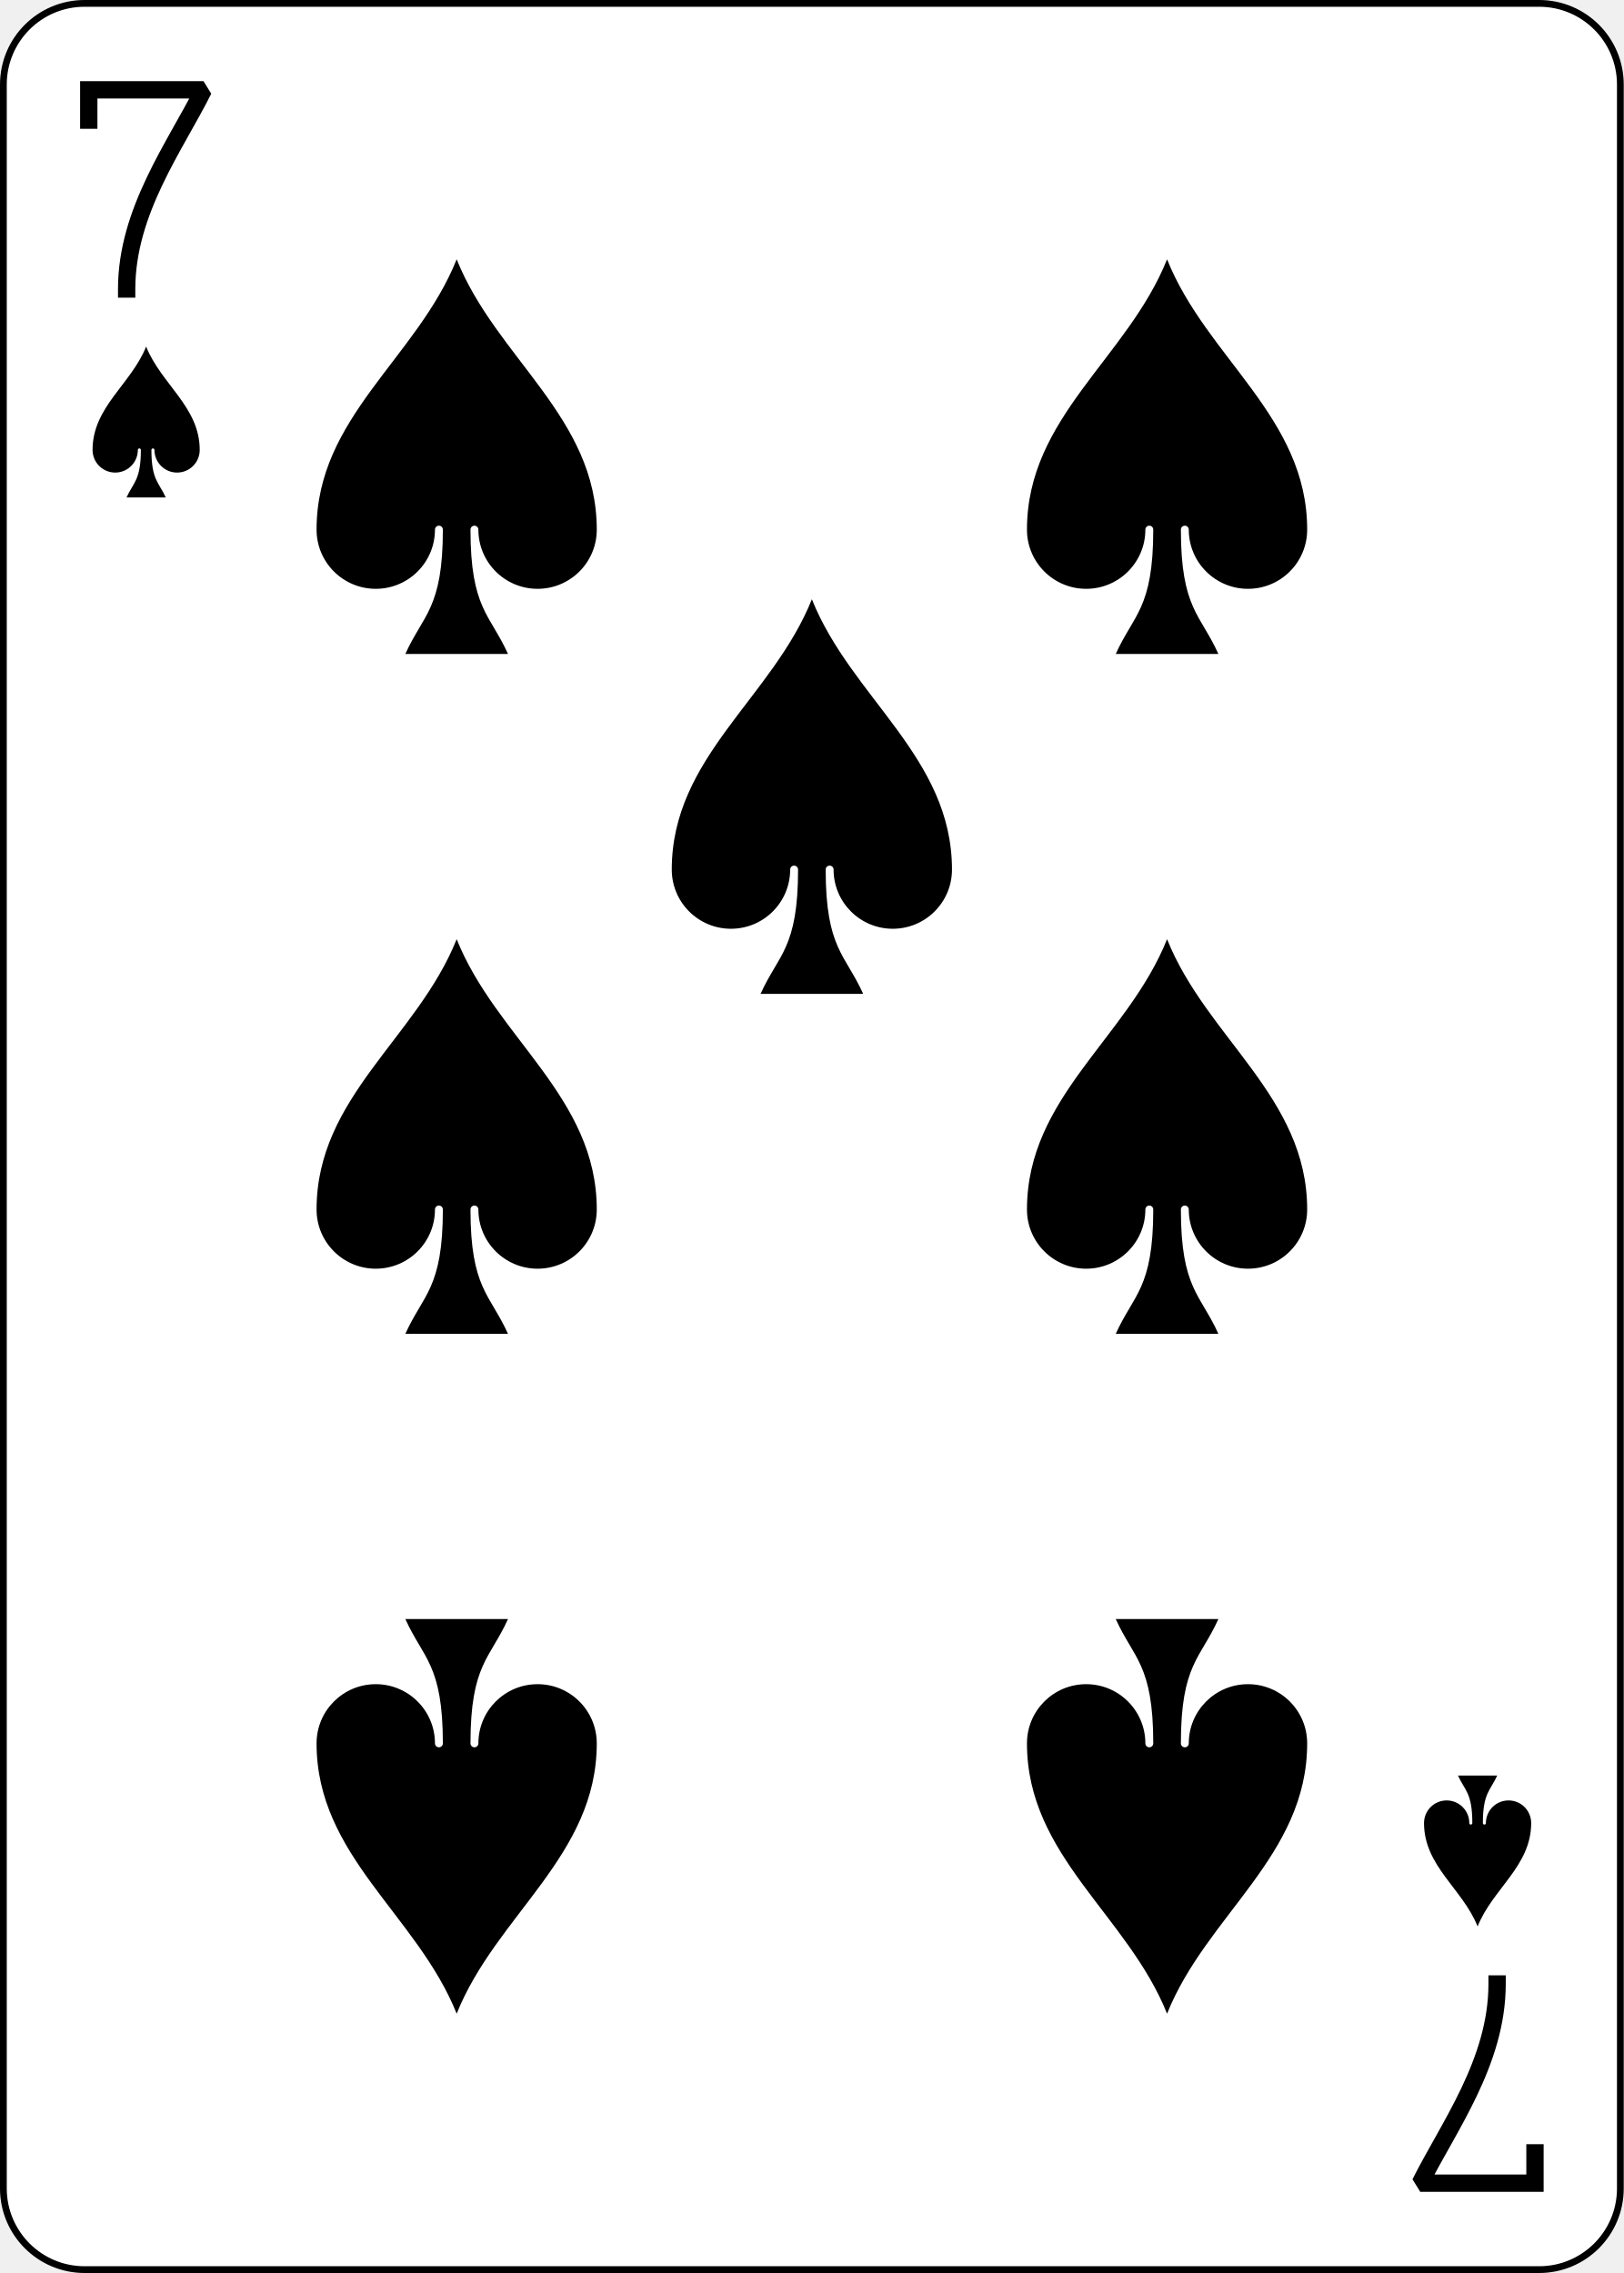
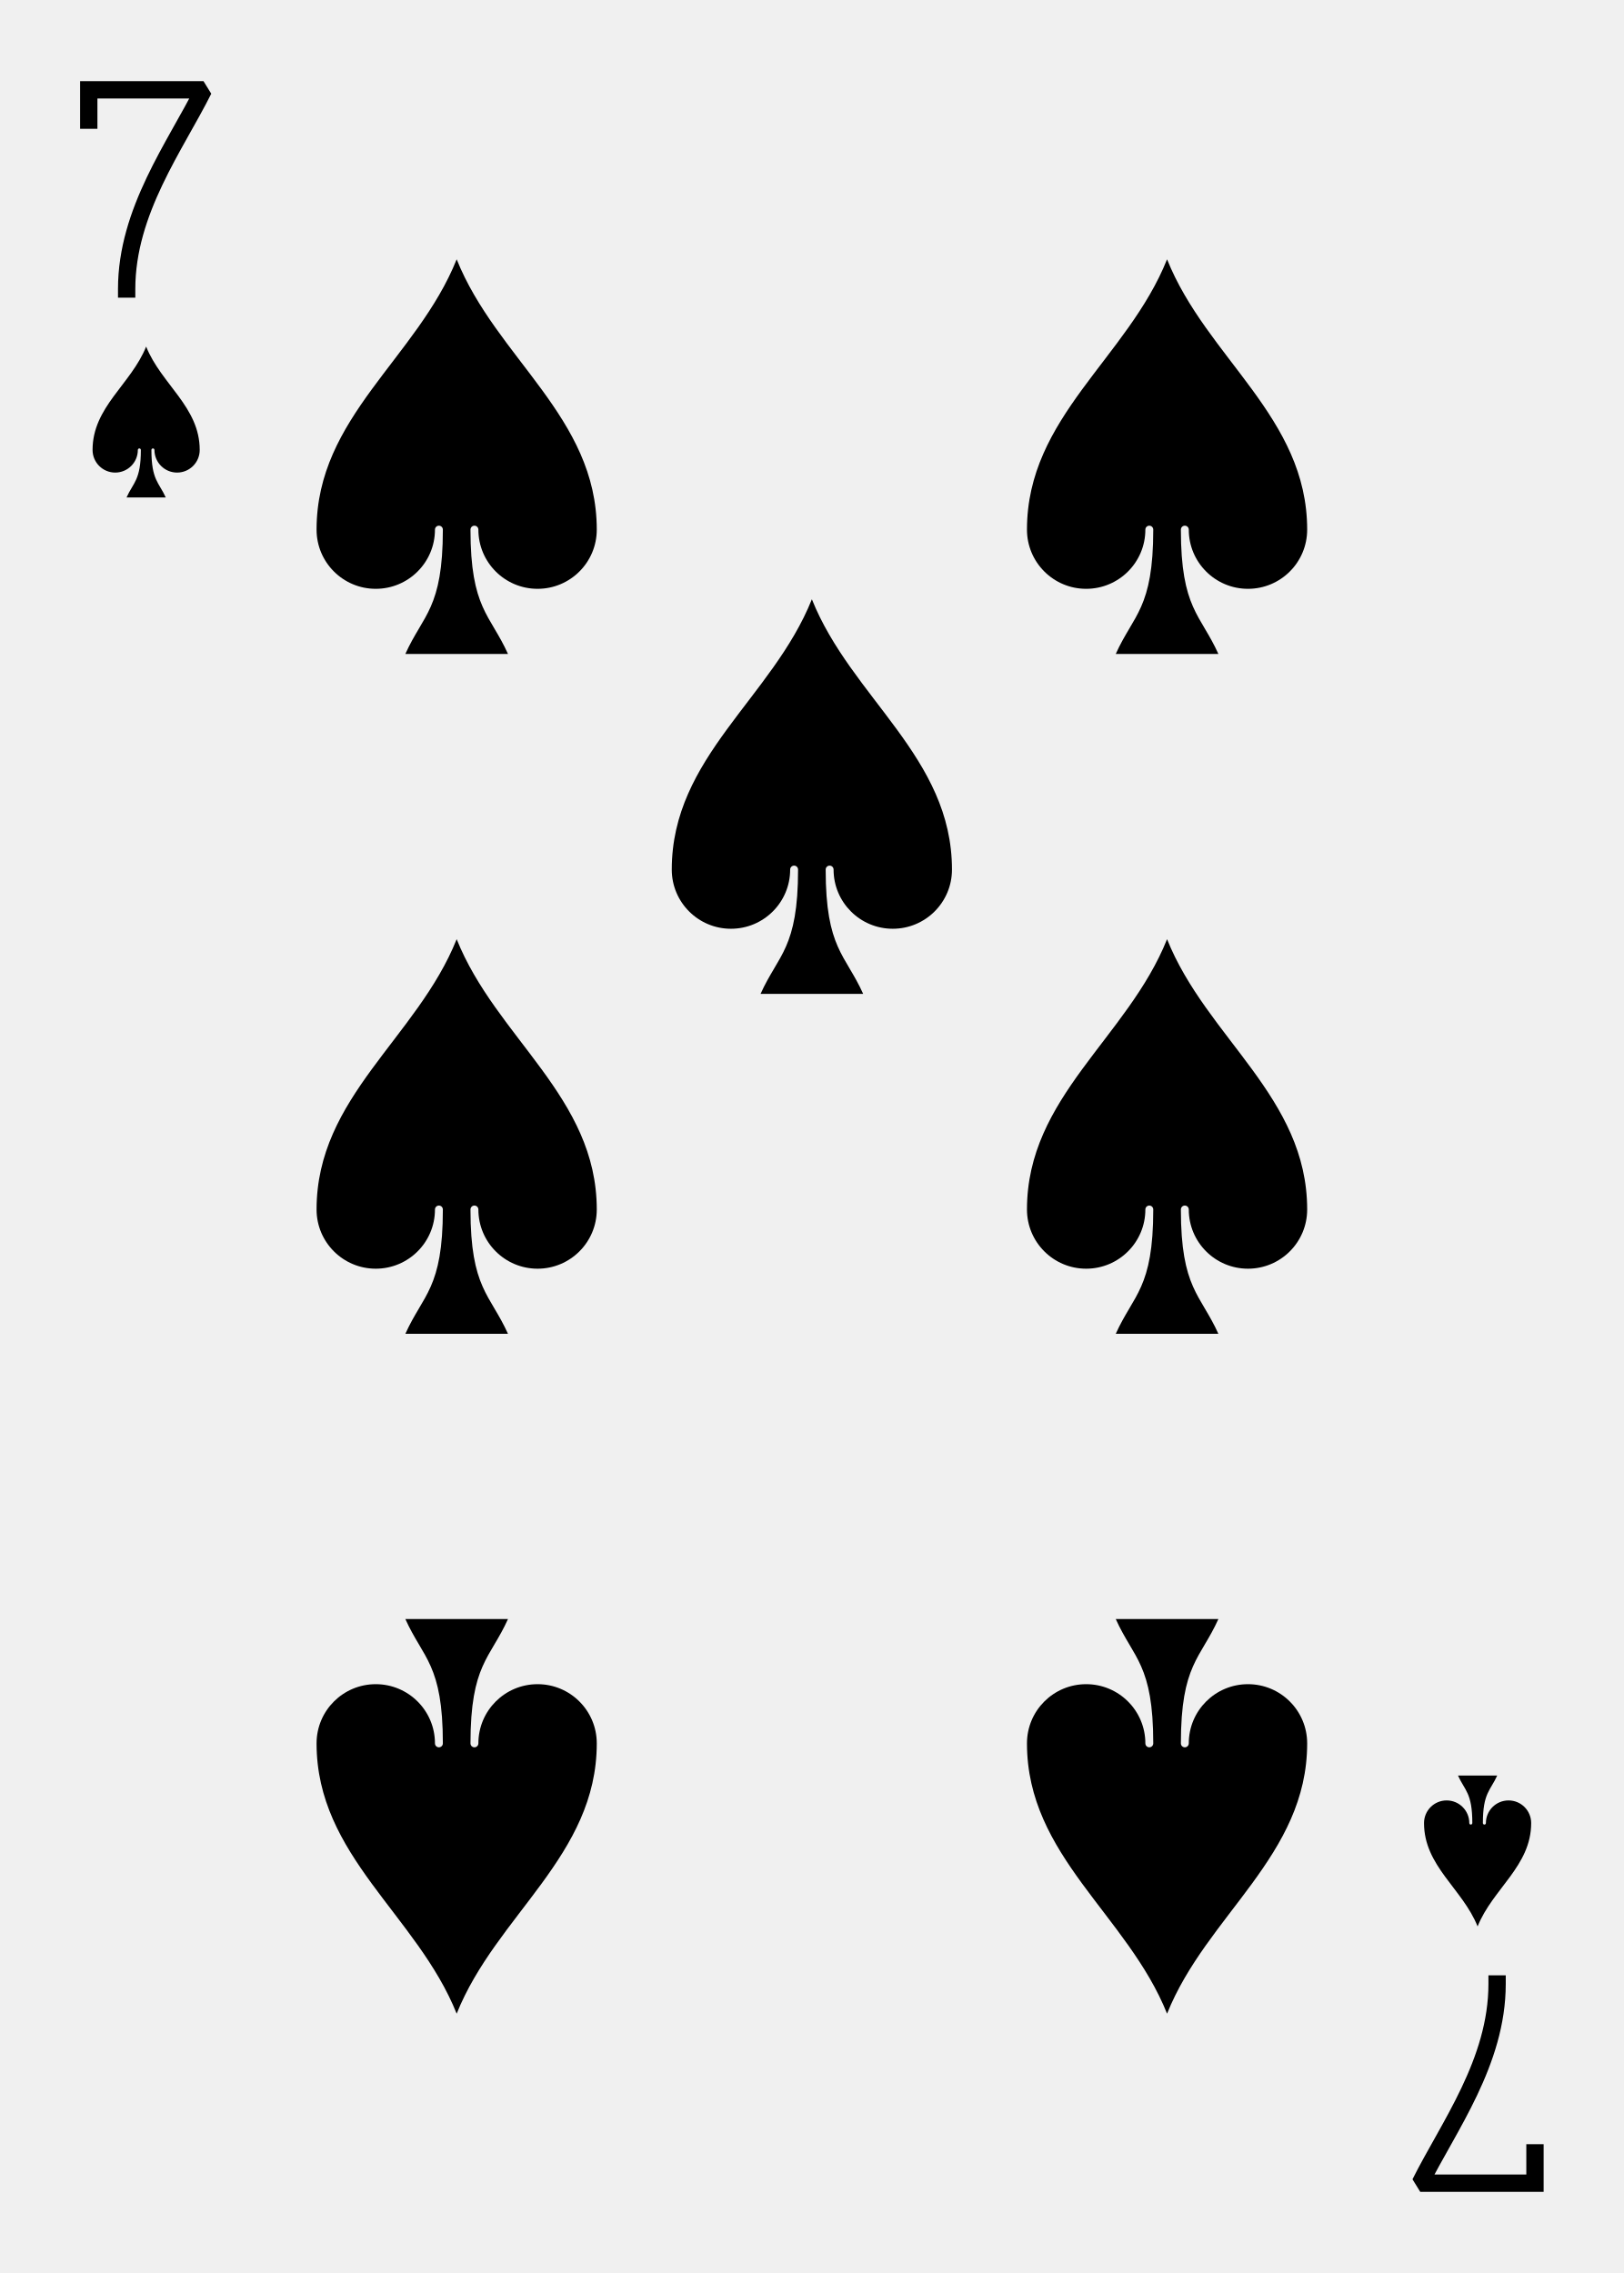
<svg xmlns="http://www.w3.org/2000/svg" xmlns:xlink="http://www.w3.org/1999/xlink" width="2.5in" height="3.5in" viewBox="-120 -168 240 336" preserveAspectRatio="none" class="card" face="7S">
  <symbol id="S7" viewBox="-500 -500 1000 1000" preserveAspectRatio="xMinYMid">
    <path d="M-265 -320L-265 -460L265 -460C135 -200 -90 100 -90 460" stroke="black" stroke-width="80" stroke-linecap="square" stroke-miterlimit="1.5" fill="none" />
  </symbol>
  <symbol id="S" viewBox="-600 -600 1200 1200" preserveAspectRatio="xMinYMid">
    <path d="M0 -500C100 -250 355 -100 355 185A150 150 0 0 1 55 185A10 10 0 0 0 35 185C35 385 85 400 130 500L-130 500C-85 400 -35 385 -35 185A10 10 0 0 0 -55 185A150 150 0 0 1 -355 185C-355 -100 -100 -250 0 -500Z" fill="black" />
  </symbol>
-   <rect width="239" height="335" x="-119.5" y="-167.5" rx="12" ry="12" fill="white" stroke="black" />
  <use xlink:href="#S" height="70" width="70" x="-87.501" y="-35" />
  <use xlink:href="#S" height="70" width="70" x="17.501" y="-35" />
  <use xlink:href="#S" height="70" width="70" x="-35" y="-85.25" />
  <use xlink:href="#S7" height="32" width="32" x="-114.4" y="-156" />
  <use xlink:href="#S" height="26.769" width="26.769" x="-111.784" y="-119" />
  <use xlink:href="#S" height="70" width="70" x="-87.501" y="-135.501" />
  <use xlink:href="#S" height="70" width="70" x="17.501" y="-135.501" />
  <g transform="rotate(180)">
    <use xlink:href="#S7" height="32" width="32" x="-114.4" y="-156" />
    <use xlink:href="#S" height="26.769" width="26.769" x="-111.784" y="-119" />
    <use xlink:href="#S" height="70" width="70" x="-87.501" y="-135.501" />
    <use xlink:href="#S" height="70" width="70" x="17.501" y="-135.501" />
  </g>
</svg>
